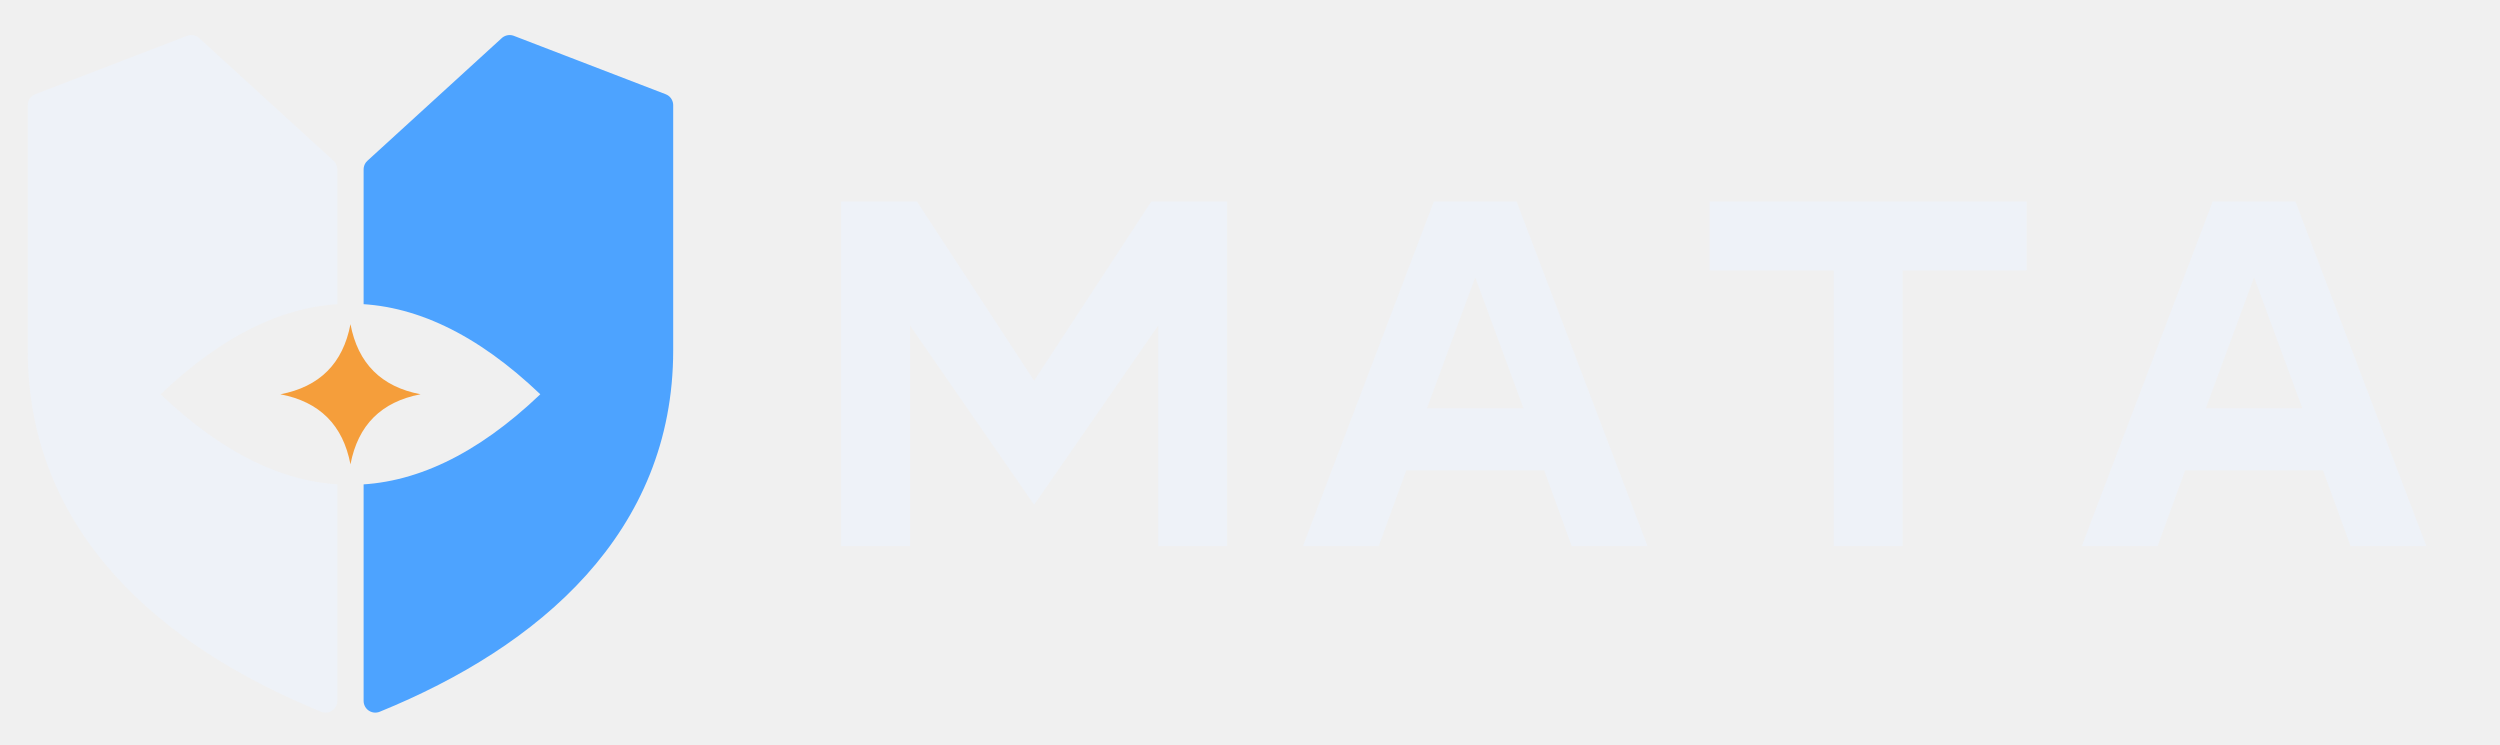
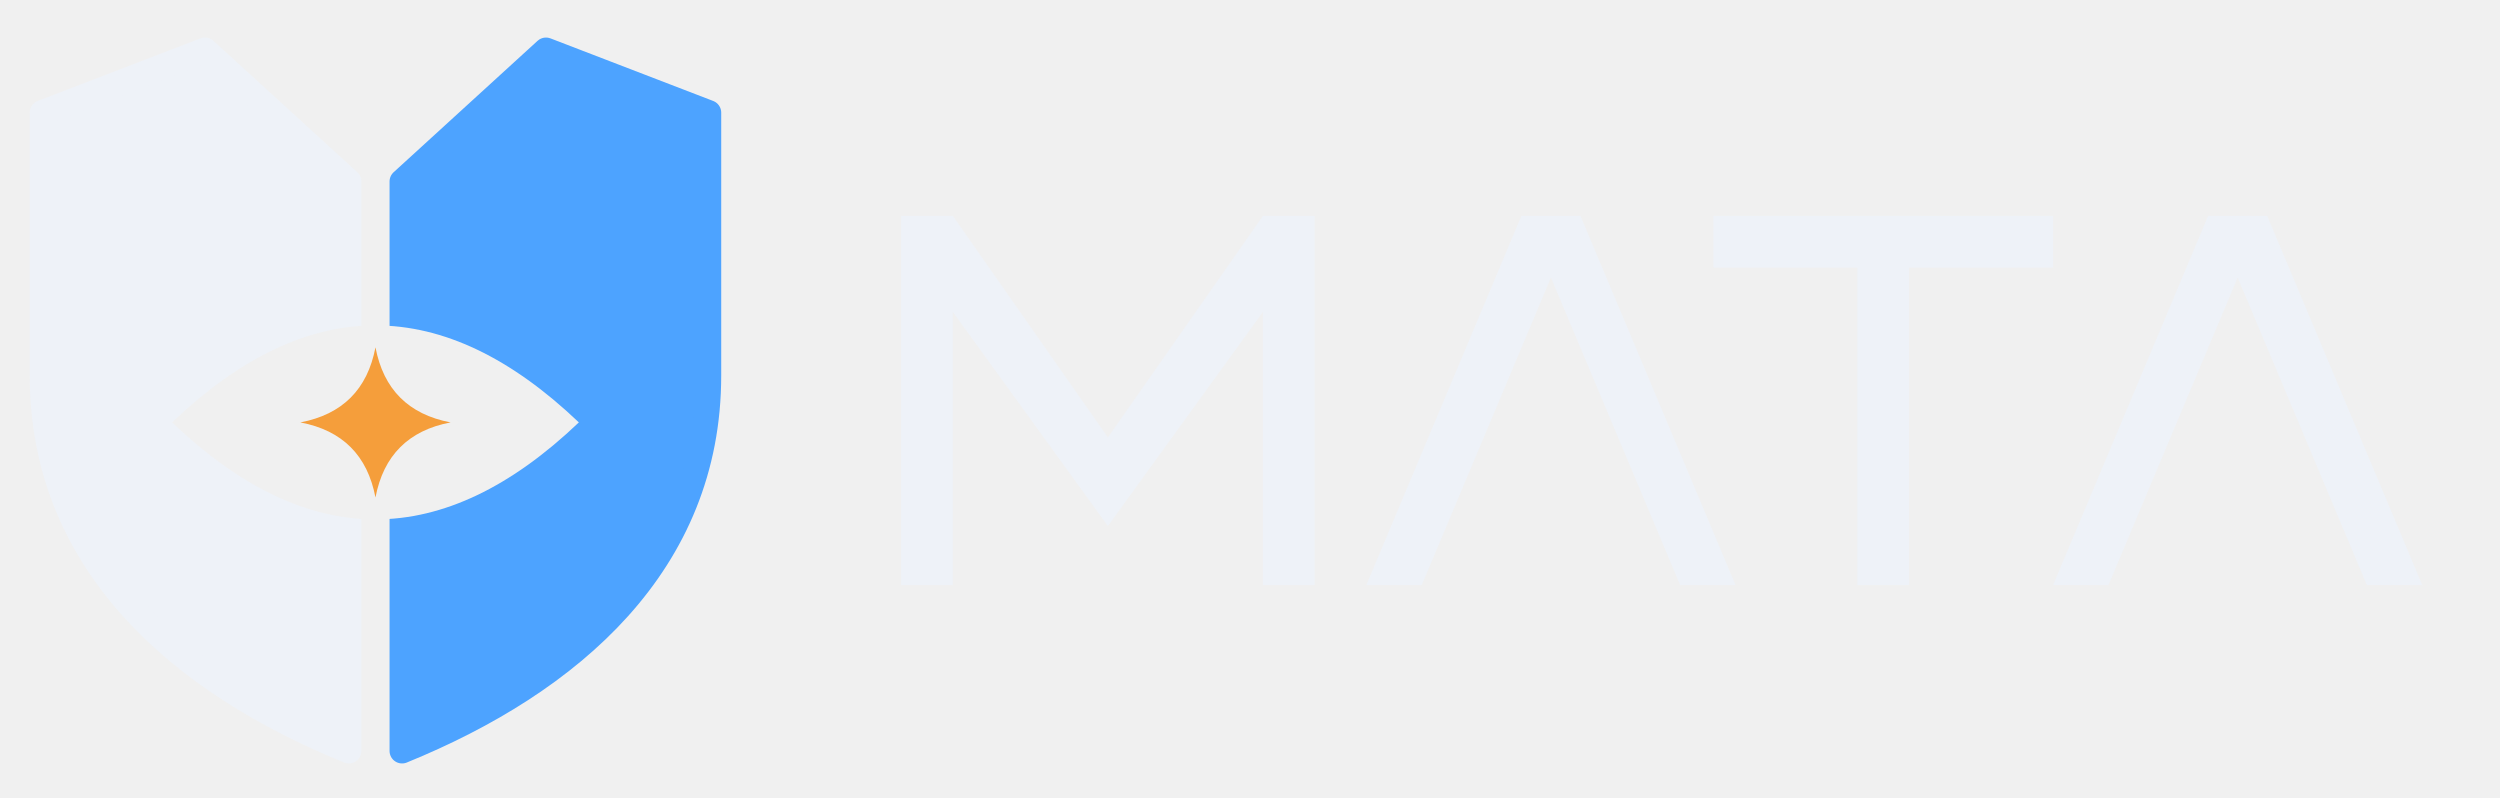
- <svg xmlns="http://www.w3.org/2000/svg" viewBox="30 30 856 255" role="img" aria-label="MATA">
+ <svg xmlns="http://www.w3.org/2000/svg" viewBox="30 30 799 255" role="img" aria-label="MATA">
  <mask id="eyeh" maskUnits="userSpaceOnUse" x="0" y="0" width="300" height="300">
    <rect width="300" height="300" fill="#fff" />
    <path d="M85.0,165 Q150,103 215.0,165 Q150,227 85.0,165 Z" fill="#000" />
  </mask>
  <g mask="url(#eyeh)">
    <path d="M150,88 L104,46 L52,66 L52,150 C52,210 96,248 150,270 Z" fill="#EEF2F8" stroke="#EEF2F8" stroke-width="8" stroke-linejoin="round" transform="translate(-8.5,0)" />
    <g transform="translate(300,0) scale(-1,1)">
      <path d="M150,88 L104,46 L52,66 L52,150 C52,210 96,248 150,270 Z" fill="#4DA3FF" stroke="#4DA3FF" stroke-width="8" stroke-linejoin="round" transform="translate(-8.5,0)" />
    </g>
  </g>
  <path d="M150,141 Q153.84,161.16 174,165 Q153.84,168.84 150,189 Q146.16,168.84 126,165 Q146.16,161.16 150,141 Z" fill="#F59E3B" />
  <g transform="translate(318,99.0) scale(1.18)">
-     <path d="M0,100 L0,0 L22,0 L56,52 L90,0 L112,0 L112,100 L92,100 L92,36 L56,88 L20,36 L20,100 Z" fill="#EEF2F8" />
-     <path d="M0,100 L38,0 L62,0 L100,100 L78,100 L70,78 L30,78 L22,100 Z M36,60 L64,60 L50,22 Z" fill="#EEF2F8" fill-rule="evenodd" transform="translate(134,0)" />
-     <path d="M0,0 L92,0 L92,20 L56,20 L56,100 L36,100 L36,20 L0,20 Z" fill="#EEF2F8" transform="translate(252,0)" />
-     <path d="M0,100 L38,0 L62,0 L100,100 L78,100 L70,78 L30,78 L22,100 Z M36,60 L64,60 L50,22 Z" fill="#EEF2F8" fill-rule="evenodd" transform="translate(360,0)" />
+     <path d="M0,100 L0,0 L14,0 L56,60 L98,0 L112,0 L112,100 L98,100 L98,26 L56,84 L14,26 L14,100 Z" fill="#EEF2F8" transform="translate(0,0)" />
+     <path d="M0,100 L42,0 L58,0 L100,100 L85,100 L50,16.7 L15,100 Z" fill="#EEF2F8" transform="translate(126,0)" />
+     <path d="M0,0 L92,0 L92,14 L53,14 L53,100 L39,100 L39,14 L0,14 Z" fill="#EEF2F8" transform="translate(220,0)" />
+     <path d="M0,100 L42,0 L58,0 L100,100 L85,100 L50,16.7 L15,100 Z" fill="#EEF2F8" transform="translate(312,0)" />
  </g>
</svg>
